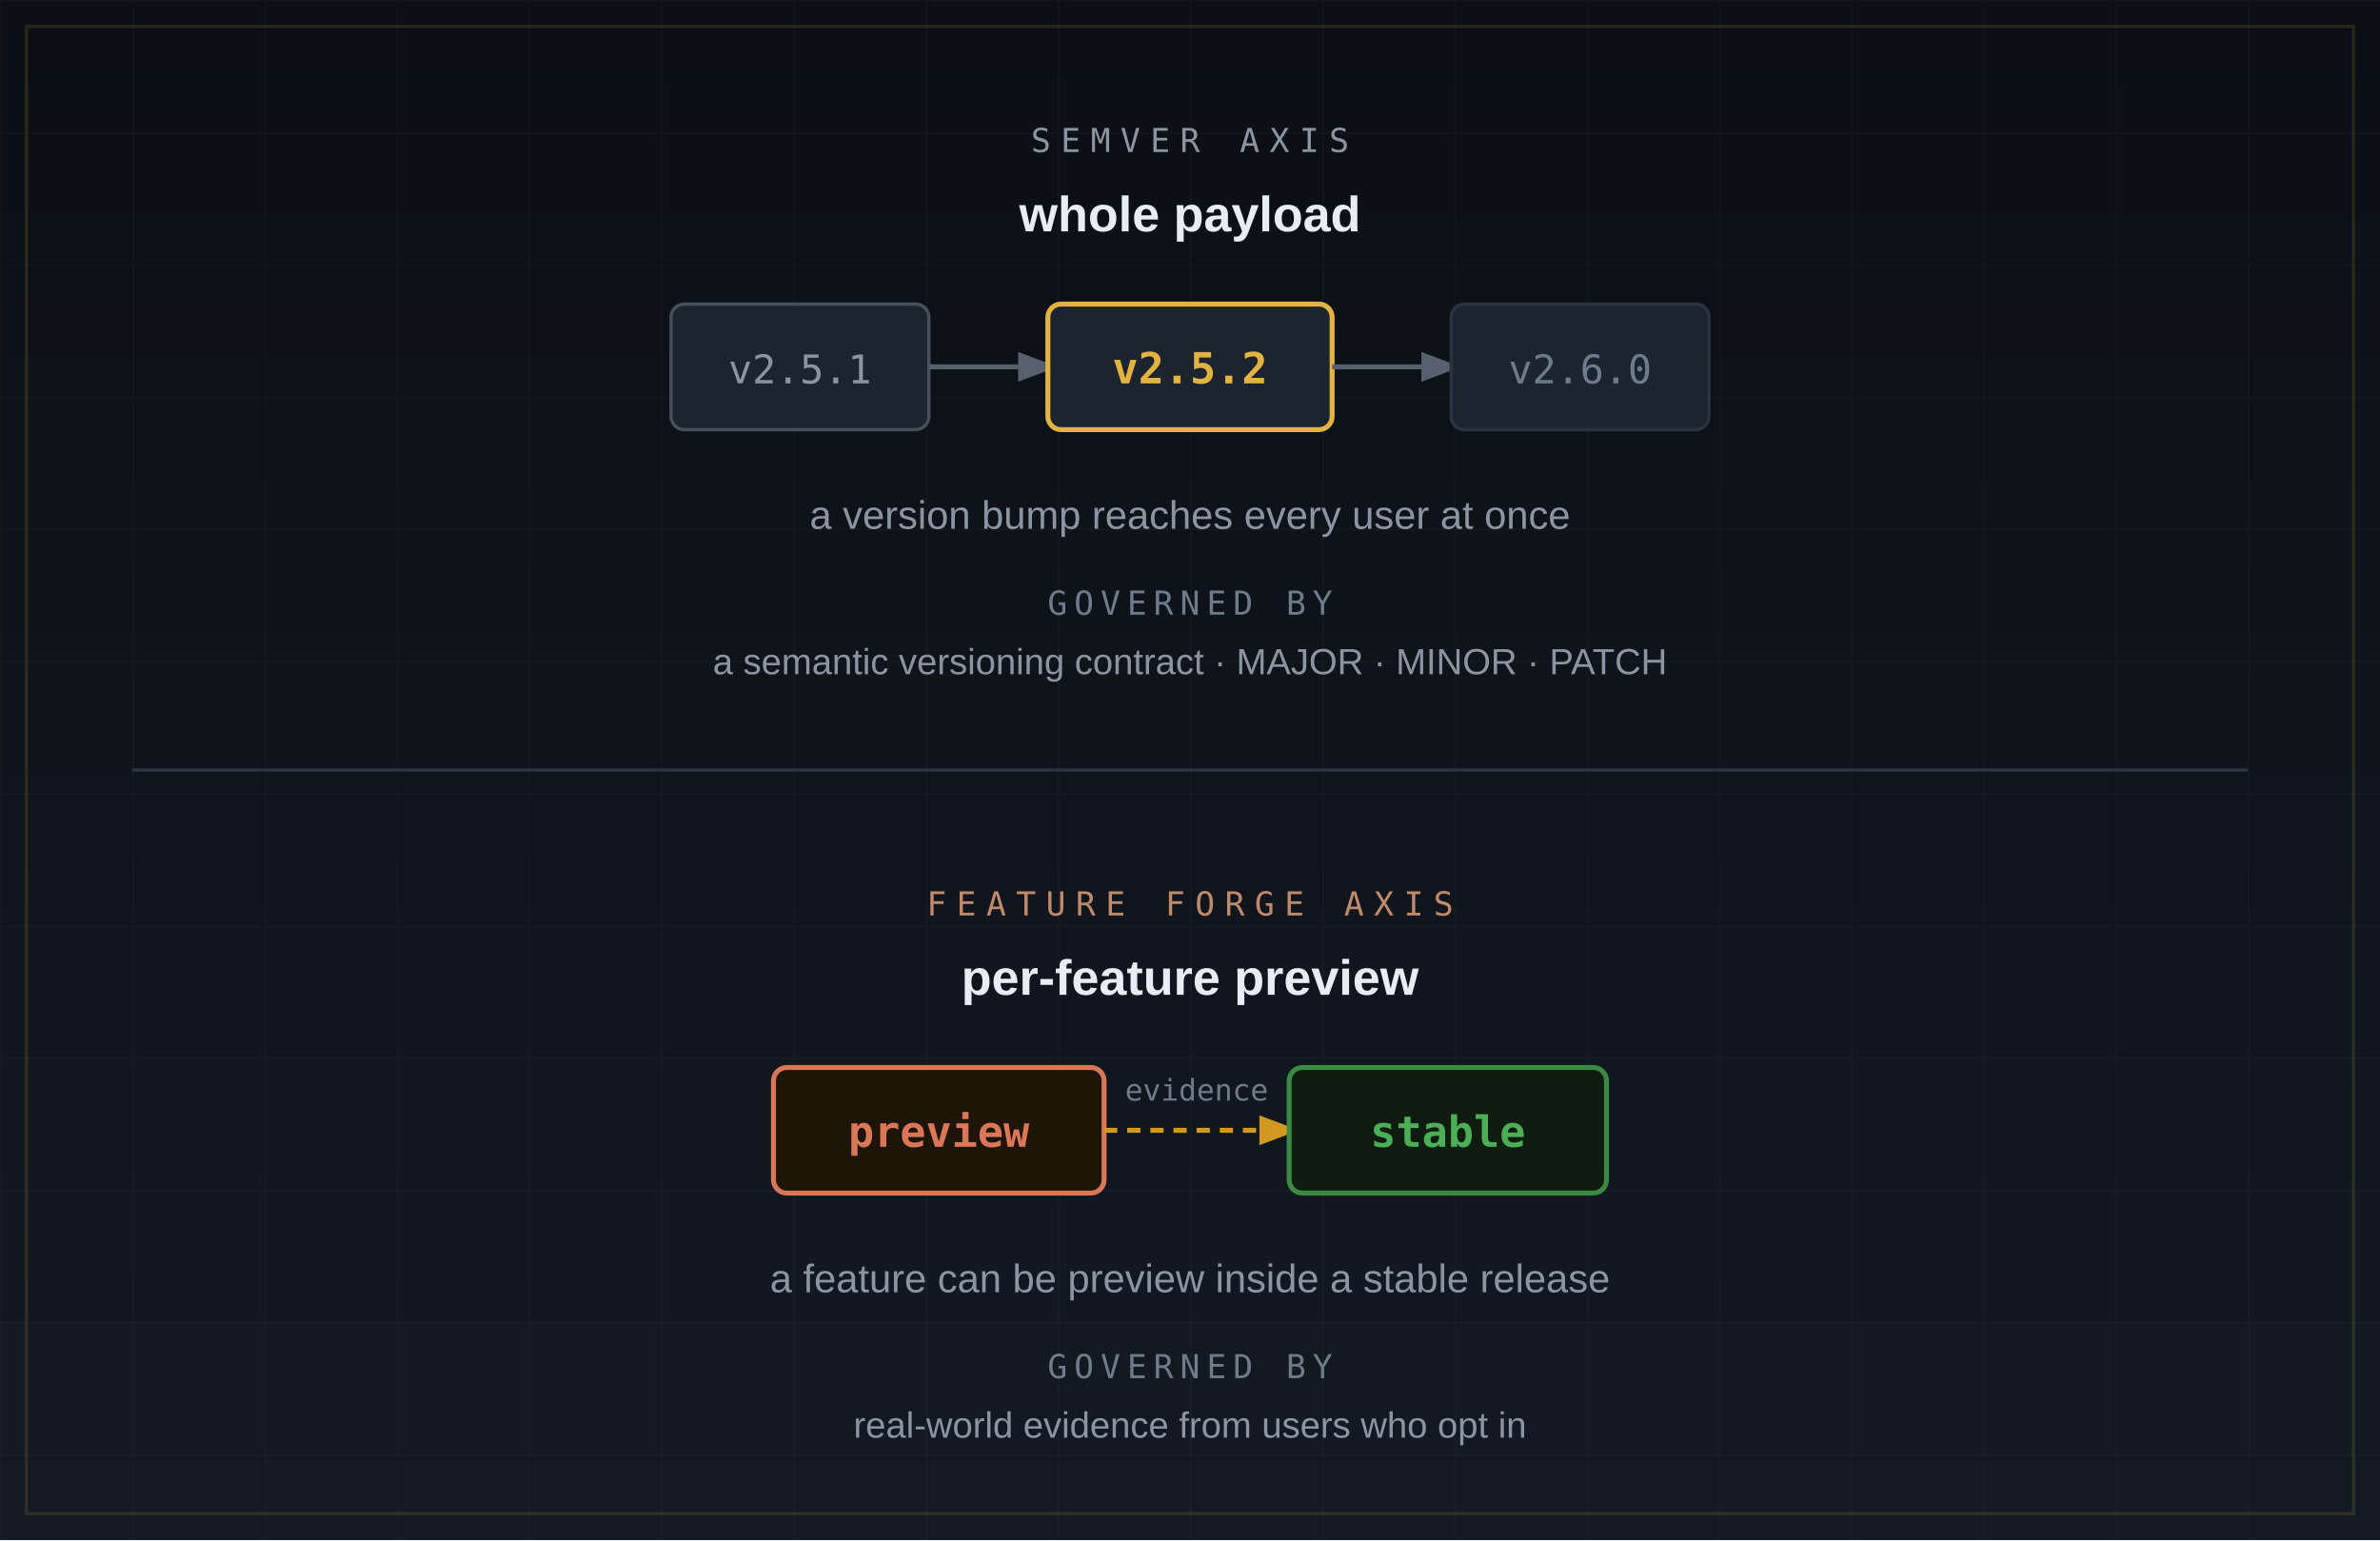
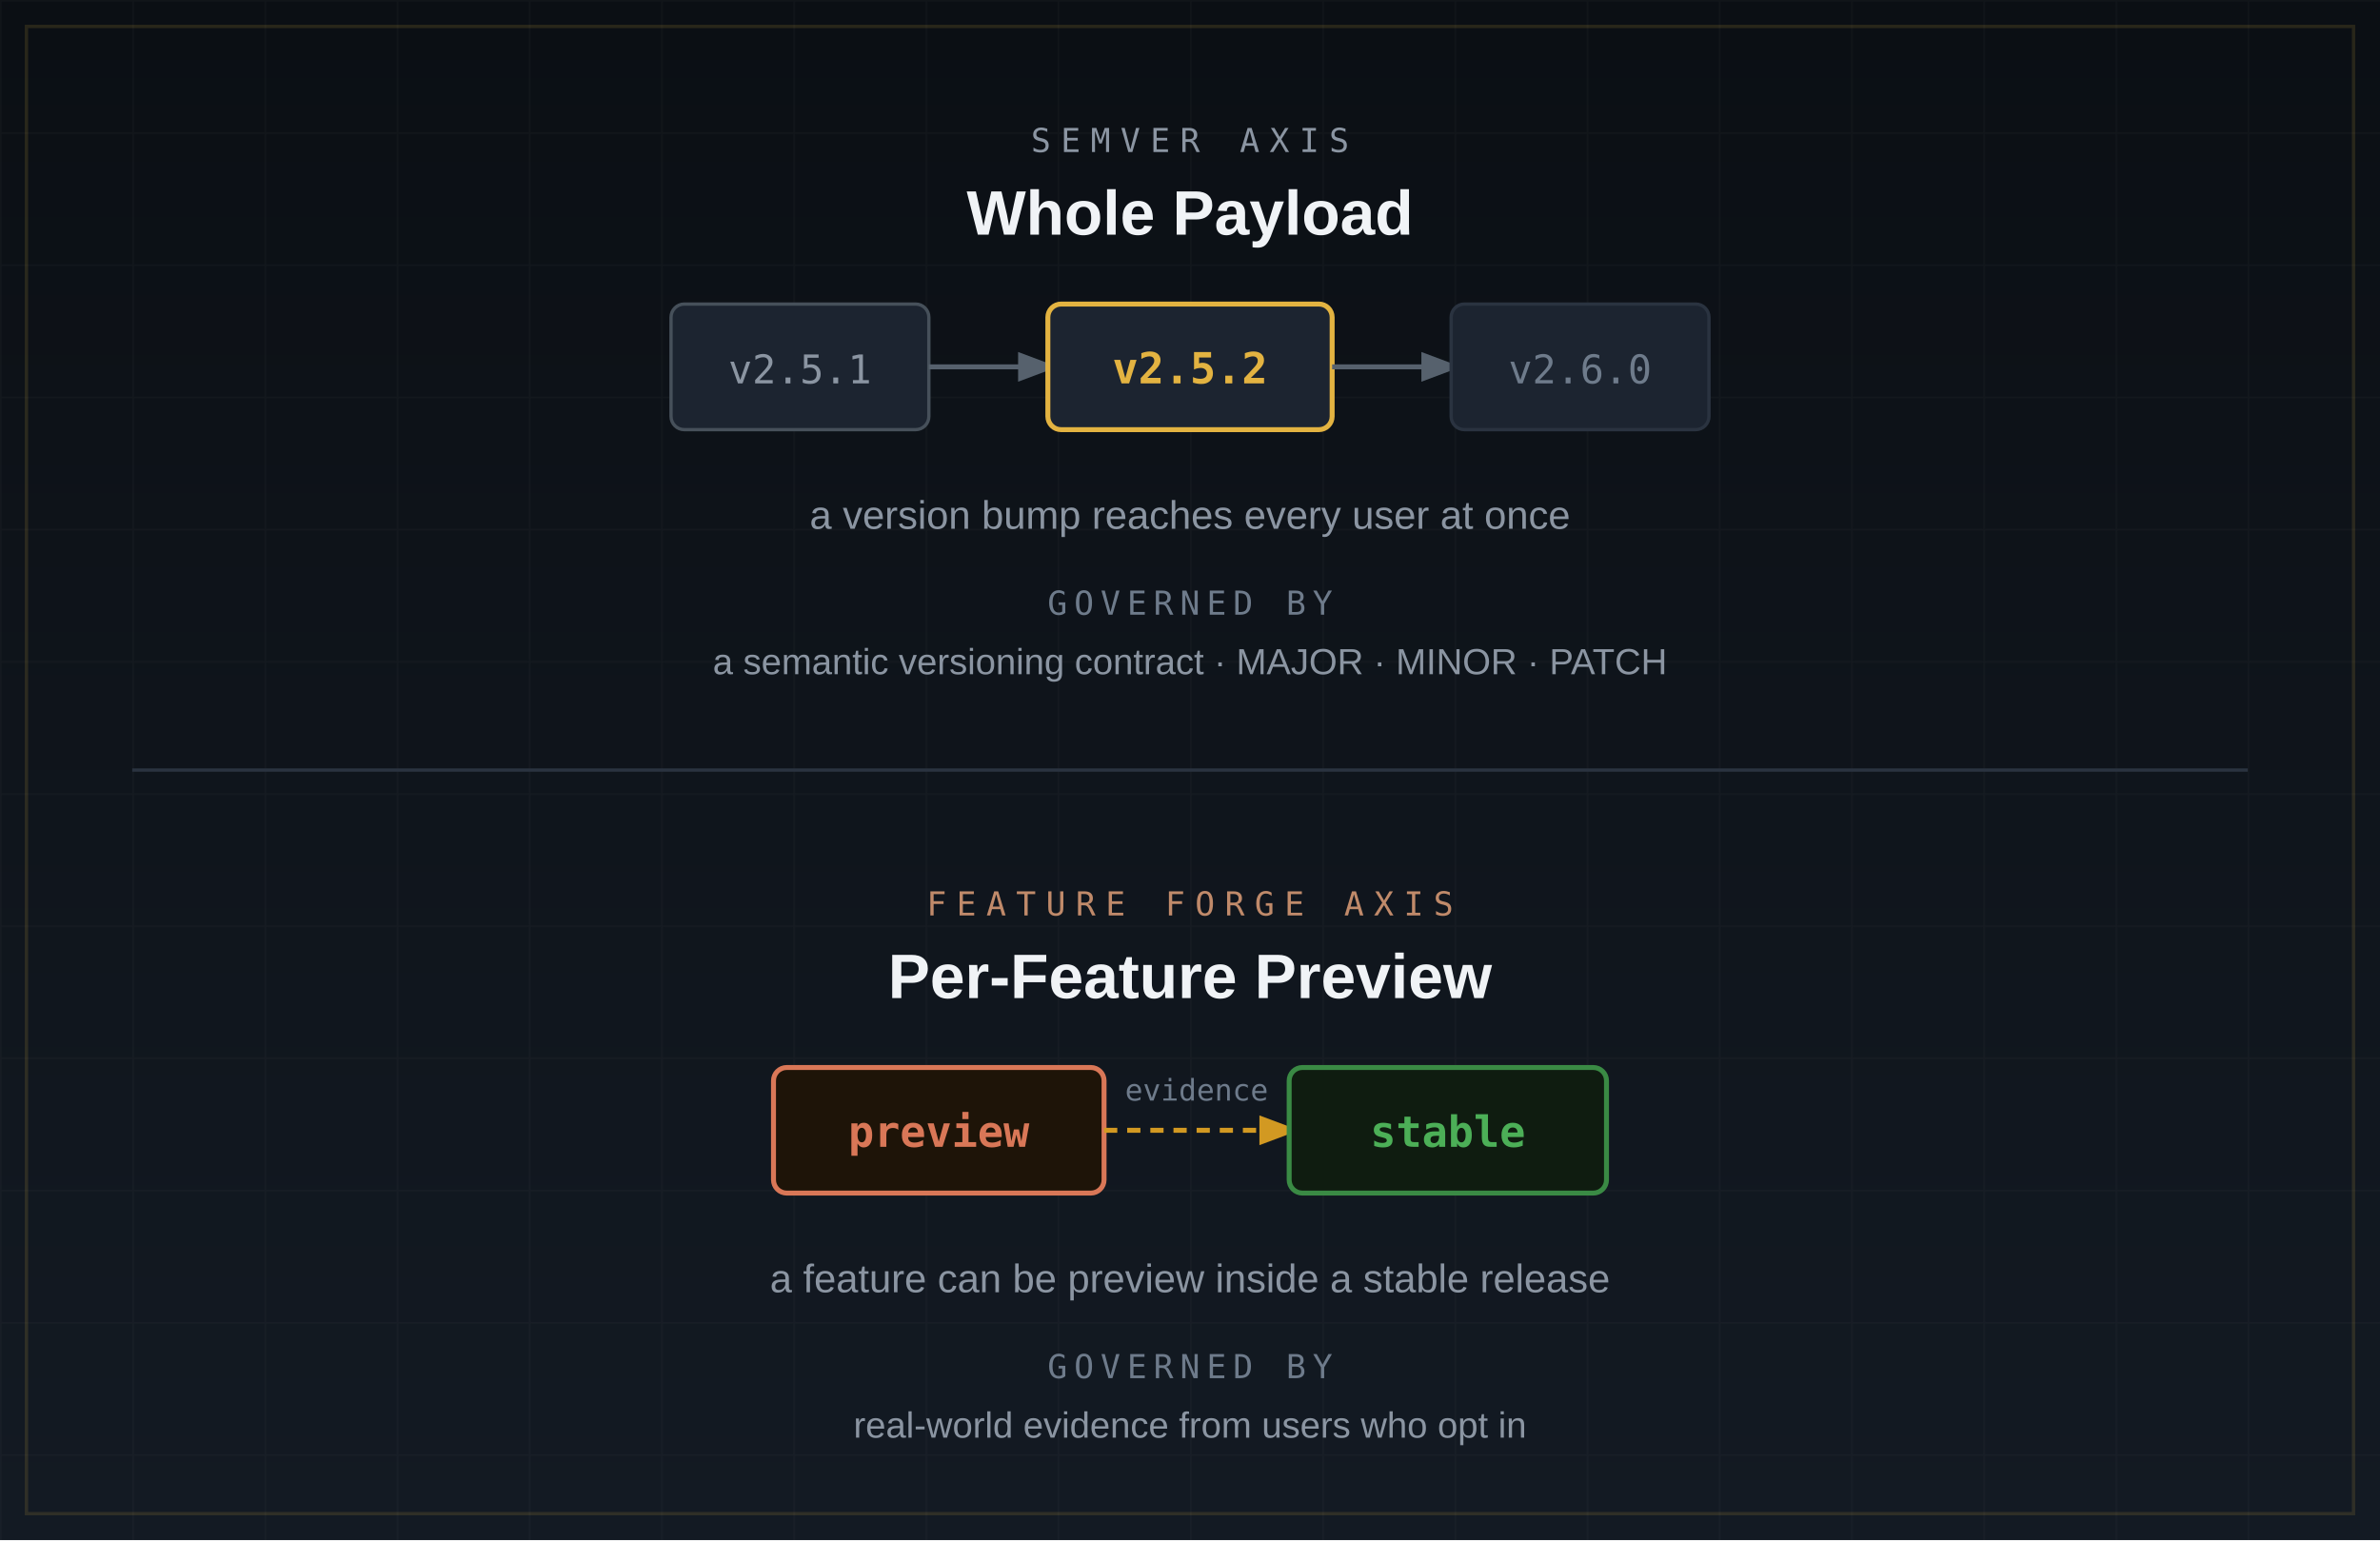
<svg xmlns="http://www.w3.org/2000/svg" viewBox="0 0 720 466" role="img" aria-label="Two-axis labeling model, stacked. Top band, the SemVer axis, governs the whole plugin payload: versions progress v2.5.1, v2.5.2 (current), v2.6.0, and a version bump reaches every user at once. Bottom band, the Feature Forge axis, governs individual features: a feature moves from preview (opt-in, dormant) to stable (on by default) on real-world evidence, and can be preview inside a stable release.">
  <defs>
    <linearGradient id="ta-bg" x1="0" y1="0" x2="0" y2="1">
      <stop offset="0" stop-color="#0b0f14" />
      <stop offset="1" stop-color="#131a23" />
    </linearGradient>
    <pattern id="ta-grid" width="40" height="40" patternUnits="userSpaceOnUse">
      <path d="M 40 0 L 0 0 0 40" fill="none" stroke="#e6edf3" stroke-opacity="0.028" stroke-width="1" />
    </pattern>
    <marker id="ta-arrow" markerWidth="8" markerHeight="8" refX="6" refY="3" orient="auto">
      <path d="M0,0 L0,6 L8,3 Z" fill="#56616d" />
    </marker>
    <marker id="ta-arrow-gold" markerWidth="8" markerHeight="8" refX="6" refY="3" orient="auto">
      <path d="M0,0 L0,6 L8,3 Z" fill="#d29922" />
    </marker>
  </defs>
  <rect width="720" height="466" fill="url(#ta-bg)" />
  <rect width="720" height="466" fill="url(#ta-grid)" />
  <rect x="8" y="8" width="704" height="450" fill="none" stroke="#e3b341" stroke-opacity="0.14" stroke-width="1" />
  <text x="360" y="46" text-anchor="middle" font-family="ui-monospace, 'Cascadia Code', Consolas, monospace" font-size="10" letter-spacing="3" fill="#8b95a2">SEMVER AXIS</text>
-   <text x="360" y="70" text-anchor="middle" font-family="'Segoe UI', -apple-system, 'Helvetica Neue', Arial, sans-serif" font-size="15" fill="#e6edf3" font-weight="600">whole payload</text>
+   <text x="360" y="71" text-anchor="middle" font-family="'Segoe UI', -apple-system, 'Helvetica Neue', Arial, sans-serif" font-size="19" fill="#f0f3f6" font-weight="700">Whole Payload</text>
  <rect x="203" y="92" width="78" height="38" rx="4" fill="#1c2430" stroke="#46505a" stroke-width="1" />
  <text x="242" y="116" text-anchor="middle" font-family="ui-monospace, 'Cascadia Code', Consolas, monospace" font-size="12" fill="#8b95a2">v2.5.1</text>
  <line x1="281" y1="111" x2="317" y2="111" stroke="#56616d" stroke-width="1.5" marker-end="url(#ta-arrow)" />
  <rect x="317" y="92" width="86" height="38" rx="4" fill="#1c2430" stroke="#e3b341" stroke-width="1.5" />
  <text x="360" y="116" text-anchor="middle" font-family="ui-monospace, 'Cascadia Code', Consolas, monospace" font-size="13" fill="#e3b341" font-weight="700">v2.5.2</text>
  <line x1="403" y1="111" x2="439" y2="111" stroke="#56616d" stroke-width="1.5" marker-end="url(#ta-arrow)" />
  <rect x="439" y="92" width="78" height="38" rx="4" fill="#1c2430" stroke="#2a3340" stroke-width="1" />
  <text x="478" y="116" text-anchor="middle" font-family="ui-monospace, 'Cascadia Code', Consolas, monospace" font-size="12" fill="#6e7b8b">v2.6.0</text>
  <text x="360" y="160" text-anchor="middle" font-family="'Segoe UI', -apple-system, 'Helvetica Neue', Arial, sans-serif" font-size="12" fill="#8b95a2">a version bump reaches every user at once</text>
  <text x="360" y="186" text-anchor="middle" font-family="ui-monospace, 'Cascadia Code', Consolas, monospace" font-size="10" letter-spacing="2" fill="#6e7b8b">GOVERNED BY</text>
  <text x="360" y="204" text-anchor="middle" font-family="'Segoe UI', -apple-system, 'Helvetica Neue', Arial, sans-serif" font-size="11" fill="#8b95a2">a semantic versioning contract · MAJOR · MINOR · PATCH</text>
  <line x1="40" y1="233" x2="680" y2="233" stroke="#2a3340" stroke-width="1" />
  <text x="360" y="277" text-anchor="middle" font-family="ui-monospace, 'Cascadia Code', Consolas, monospace" font-size="10" letter-spacing="3" fill="#c08a6a">FEATURE FORGE AXIS</text>
-   <text x="360" y="301" text-anchor="middle" font-family="'Segoe UI', -apple-system, 'Helvetica Neue', Arial, sans-serif" font-size="15" fill="#e6edf3" font-weight="600">per-feature preview</text>
+   <text x="360" y="302" text-anchor="middle" font-family="'Segoe UI', -apple-system, 'Helvetica Neue', Arial, sans-serif" font-size="19" fill="#f0f3f6" font-weight="700">Per-Feature Preview</text>
  <rect x="234" y="323" width="100" height="38" rx="4" fill="#1e1408" stroke="#d97757" stroke-width="1.5" />
  <text x="284" y="347" text-anchor="middle" font-family="ui-monospace, 'Cascadia Code', Consolas, monospace" font-size="13" fill="#d97757" font-weight="700">preview</text>
  <text x="362" y="333" text-anchor="middle" font-family="ui-monospace, 'Cascadia Code', Consolas, monospace" font-size="9" fill="#6e7b8b">evidence</text>
  <line x1="334" y1="342" x2="390" y2="342" stroke="#d29922" stroke-width="1.5" stroke-dasharray="4 3" marker-end="url(#ta-arrow-gold)" />
  <rect x="390" y="323" width="96" height="38" rx="4" fill="#0f1c10" stroke="#3a8a44" stroke-width="1.5" />
  <text x="438" y="347" text-anchor="middle" font-family="ui-monospace, 'Cascadia Code', Consolas, monospace" font-size="13" fill="#4caf57" font-weight="700">stable</text>
  <text x="360" y="391" text-anchor="middle" font-family="'Segoe UI', -apple-system, 'Helvetica Neue', Arial, sans-serif" font-size="12" fill="#8b95a2">a feature can be preview inside a stable release</text>
  <text x="360" y="417" text-anchor="middle" font-family="ui-monospace, 'Cascadia Code', Consolas, monospace" font-size="10" letter-spacing="2" fill="#6e7b8b">GOVERNED BY</text>
  <text x="360" y="435" text-anchor="middle" font-family="'Segoe UI', -apple-system, 'Helvetica Neue', Arial, sans-serif" font-size="11" fill="#8b95a2">real-world evidence from users who opt in</text>
</svg>
